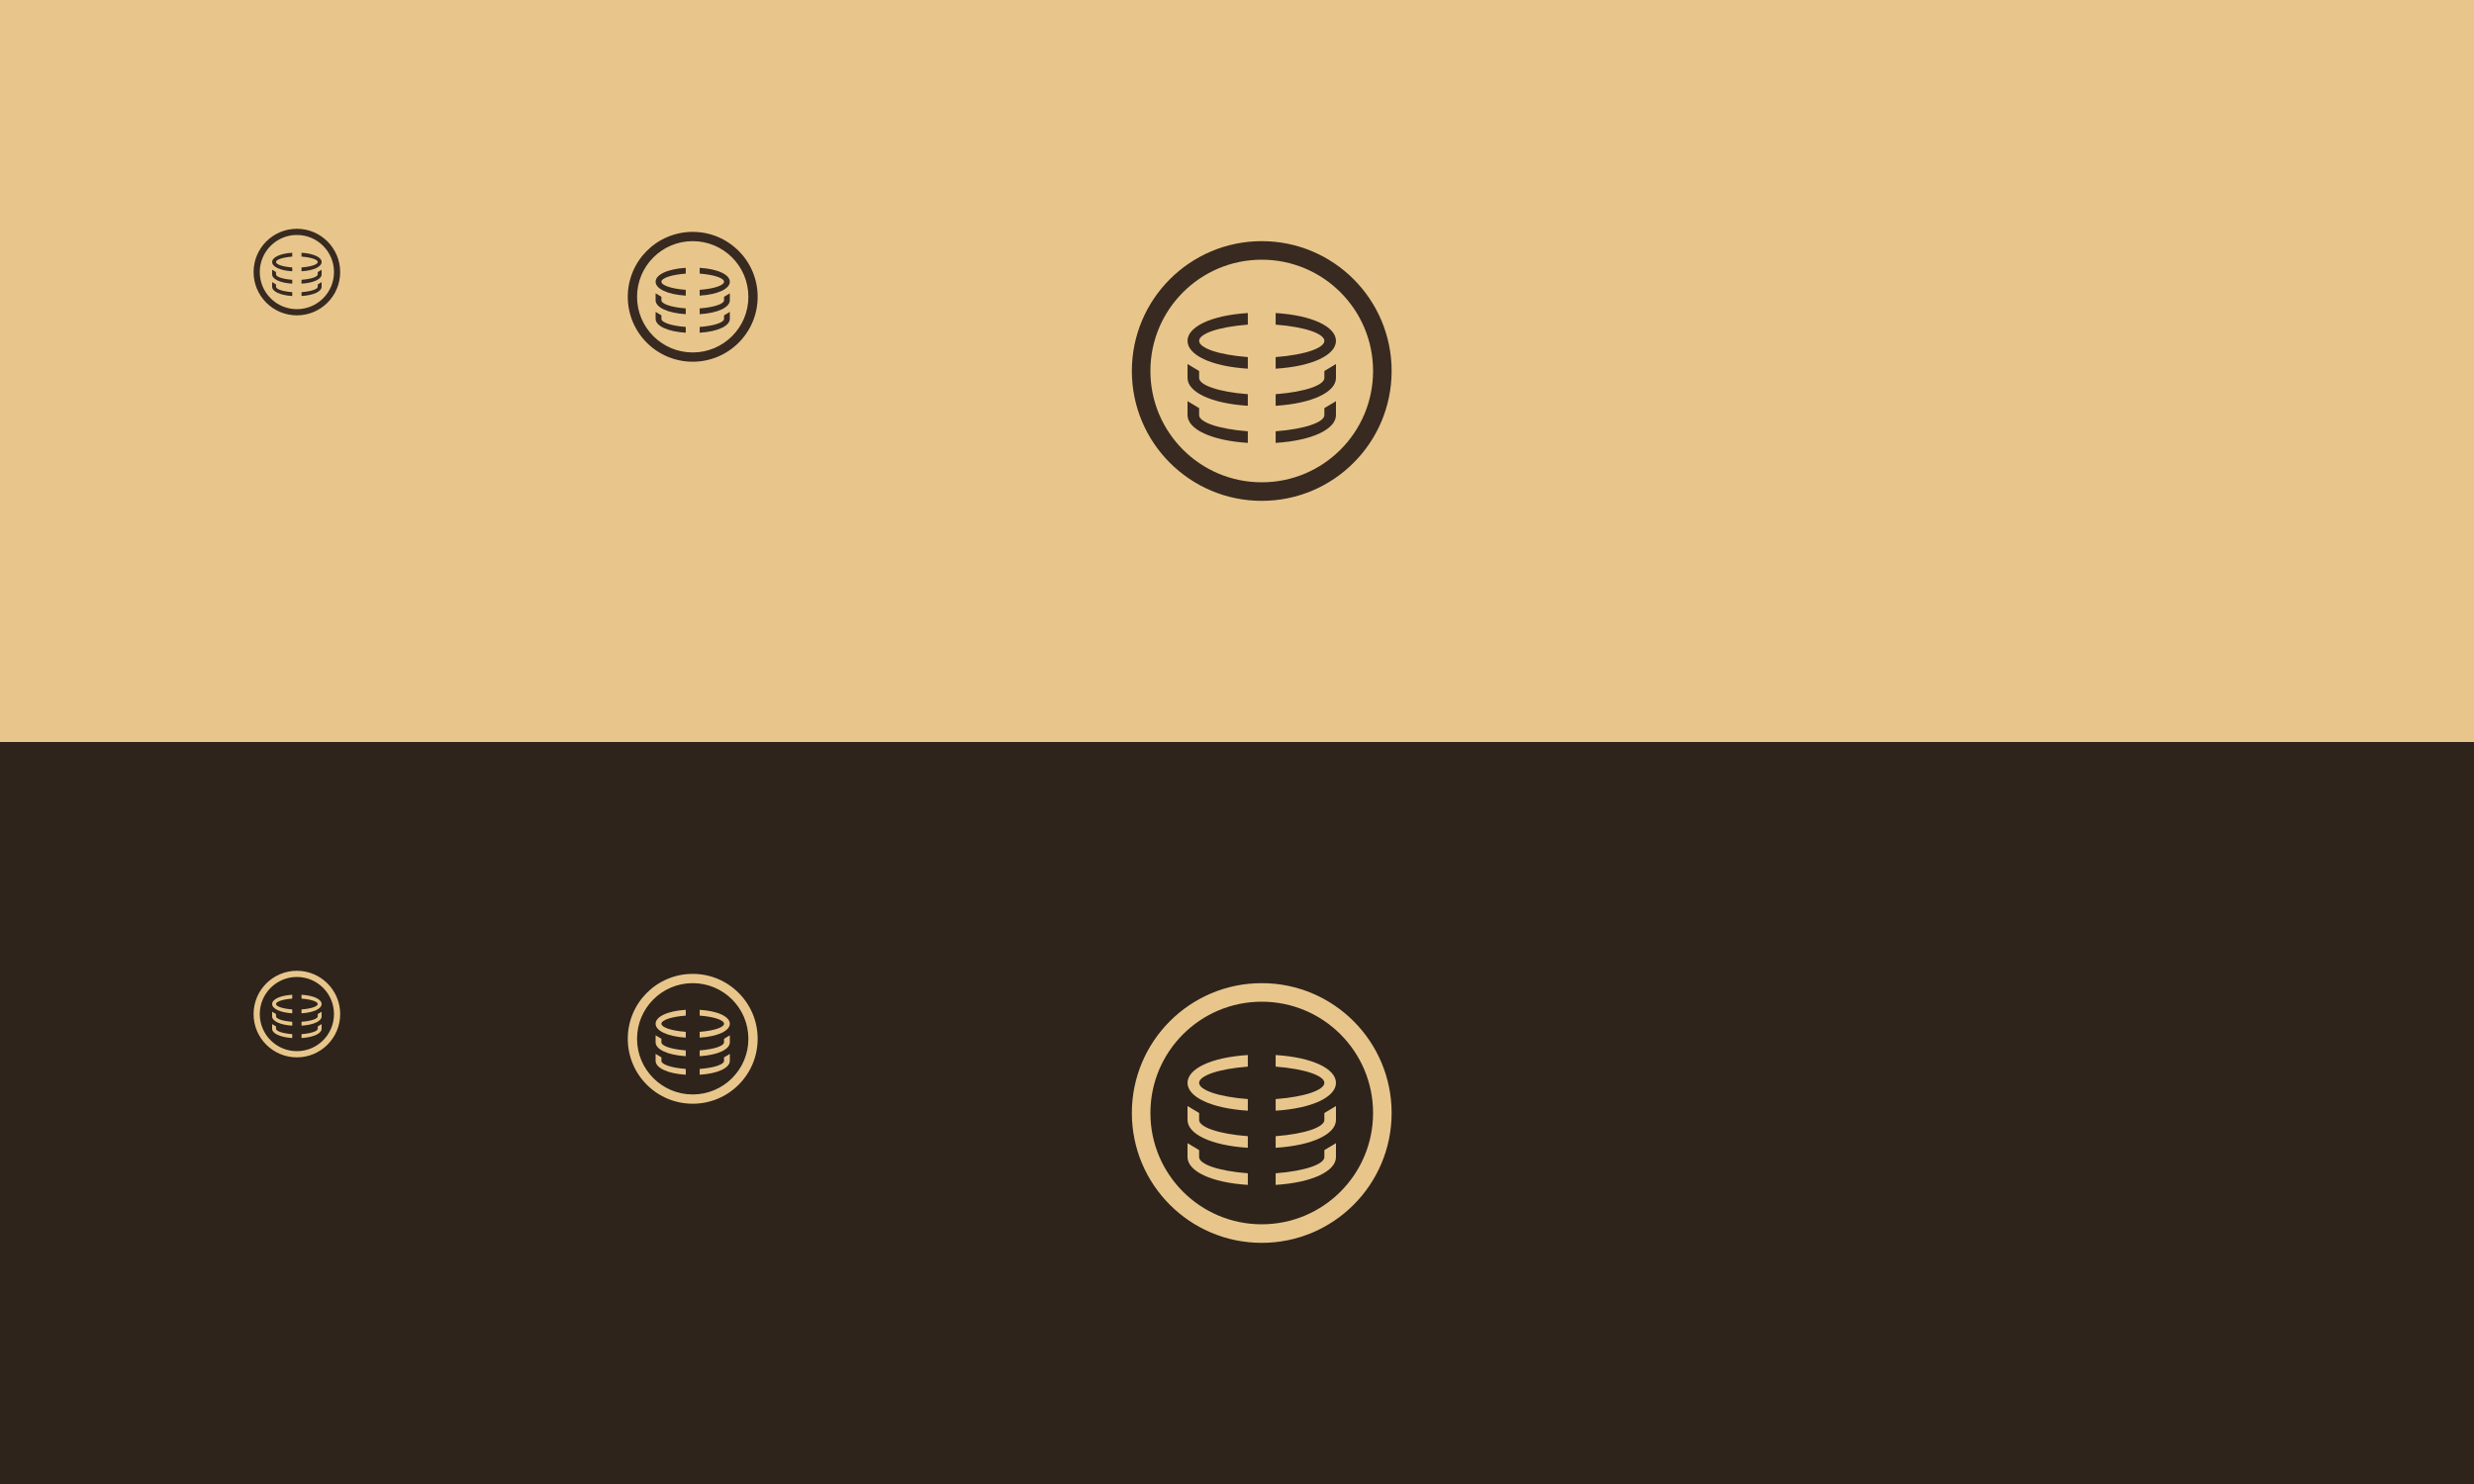
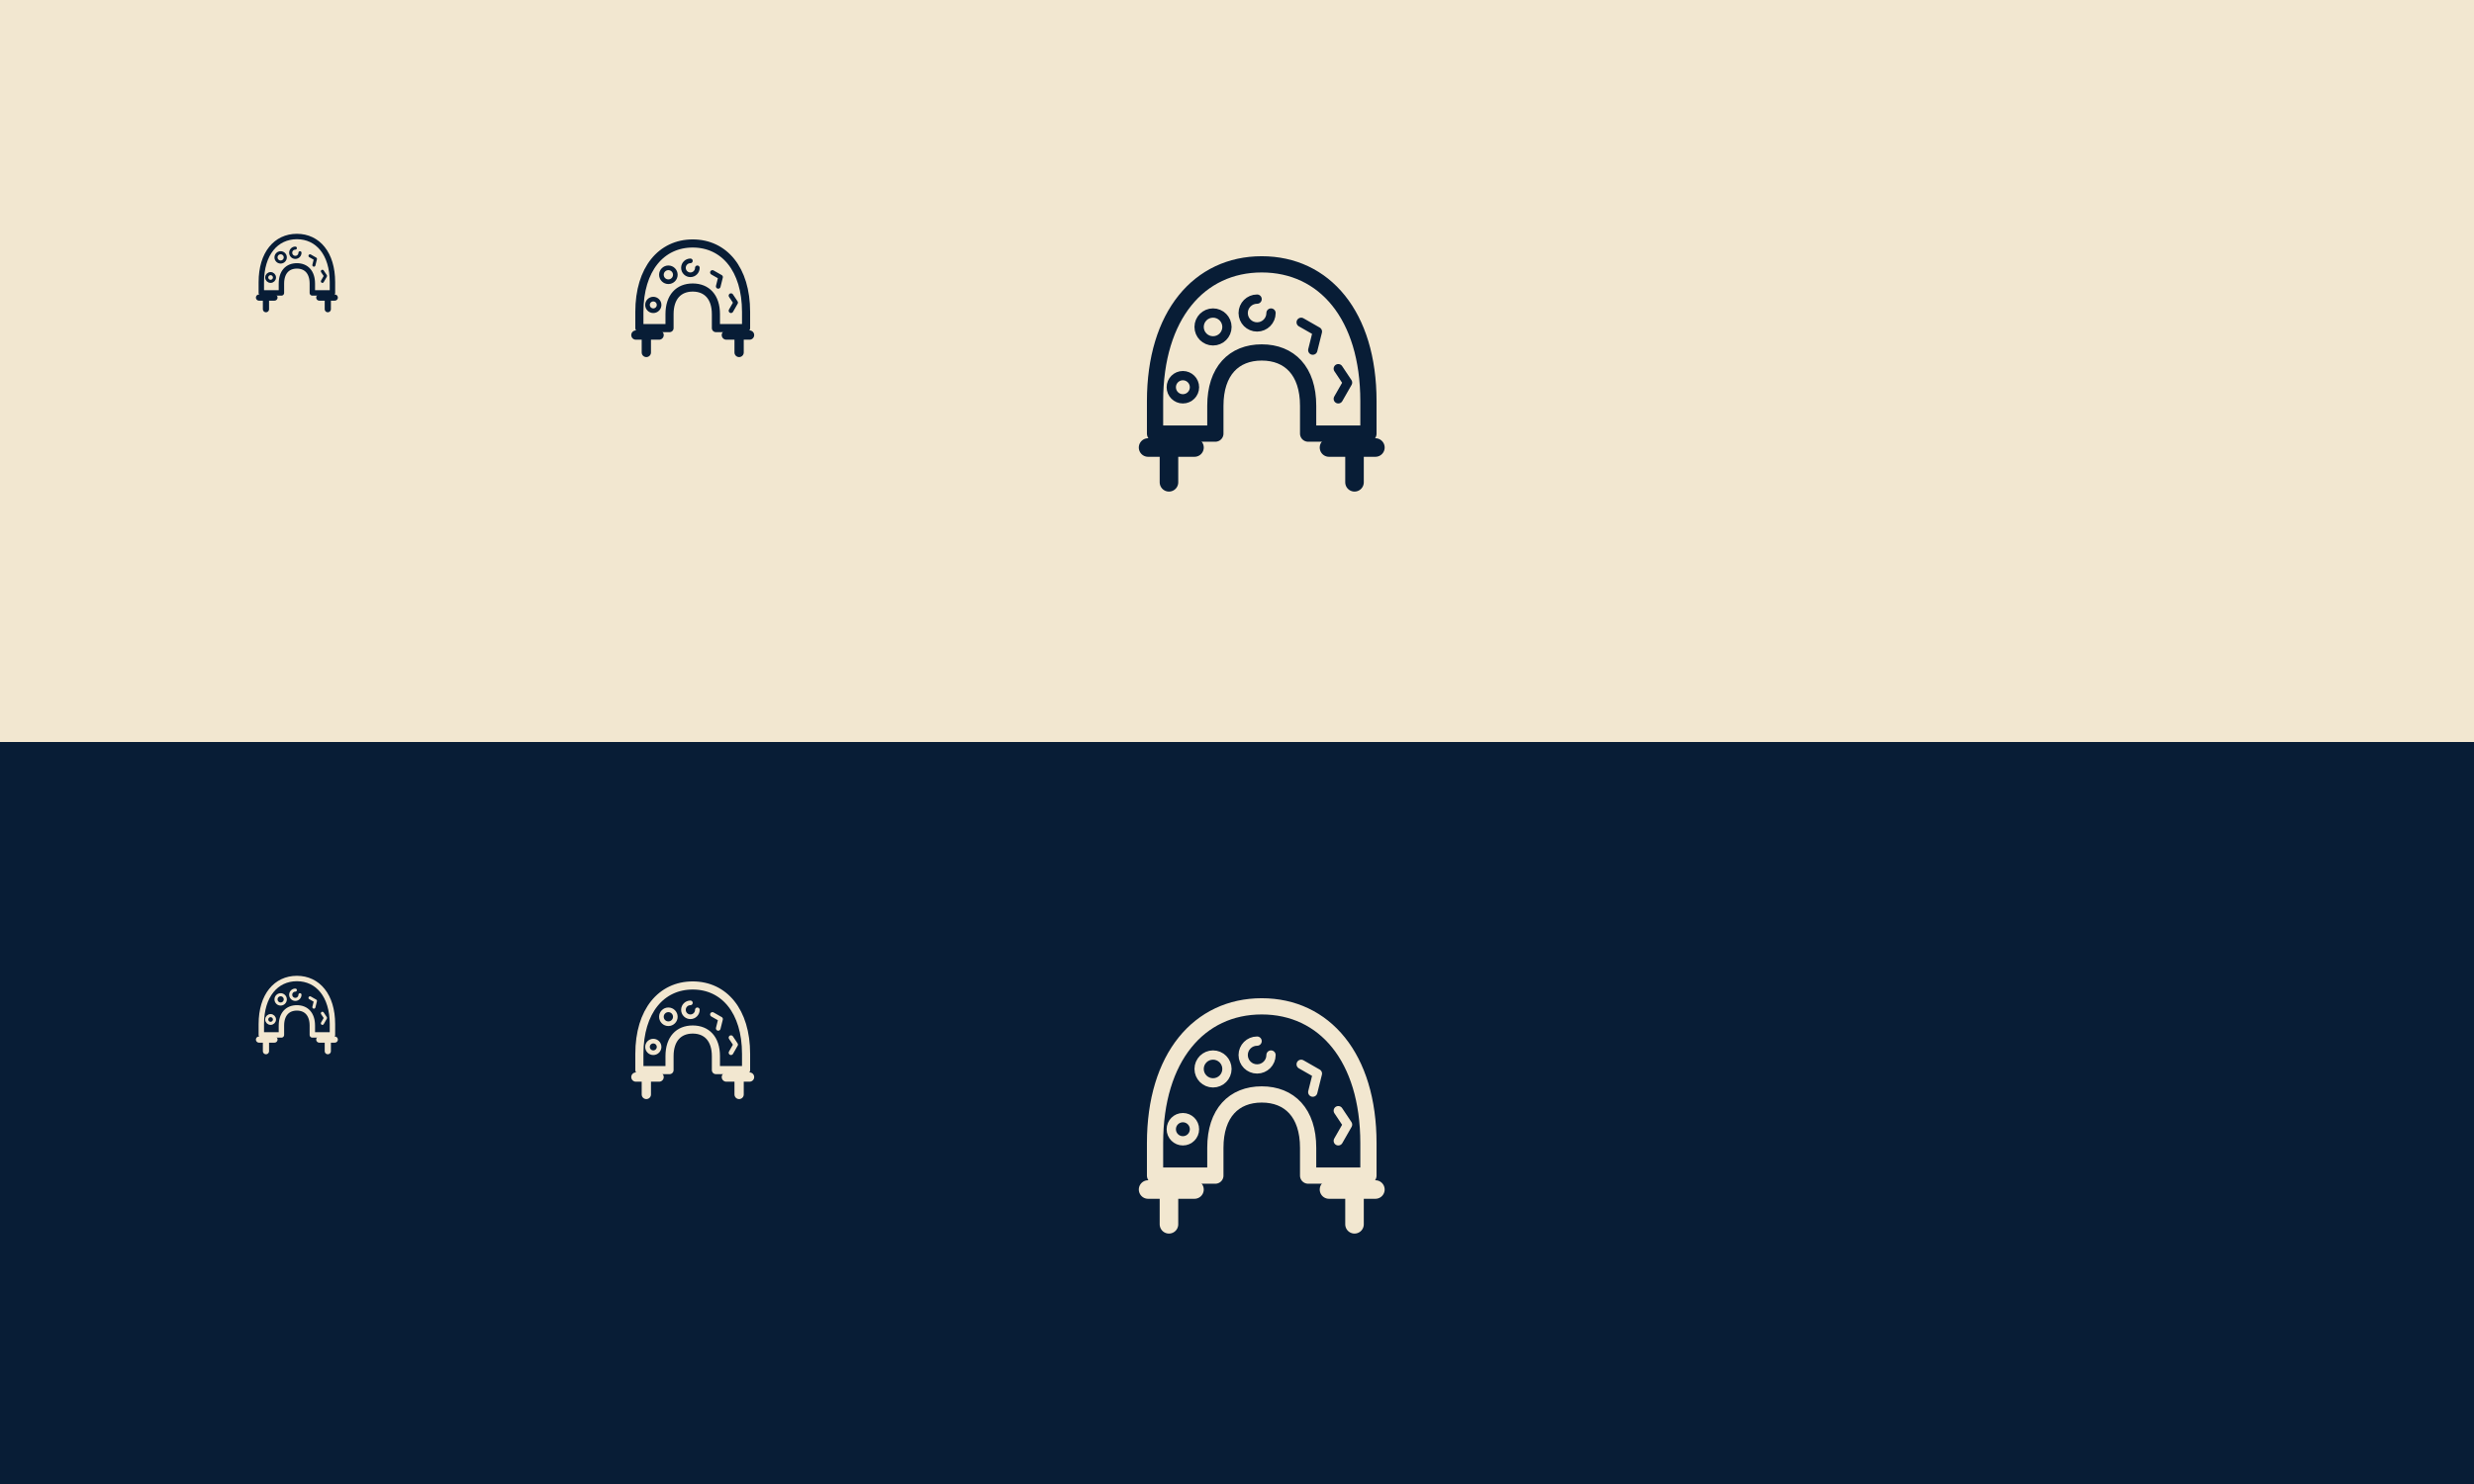
<svg xmlns="http://www.w3.org/2000/svg" width="400" height="240" viewBox="0 0 400 240">
-   <rect width="400" height="120" fill="#E8C68B" />
-   <rect y="120" width="400" height="120" fill="#2E241C" />
+   <rect width="400" height="120" fill="#F2E7D0" />
+   <rect y="120" width="400" height="120" fill="#081D36" />
  <svg width="16" height="16" viewBox="0 0 128 128" role="img" aria-labelledby="v1-title v1-desc" x="40" y="36">
-     <g fill="#382A20">
-       <path fill-rule="evenodd" d="M64 8 A56 56 0 1 1 64 120 A56 56 0 1 1 64 8 Z M64 16 A48 48 0 1 0 64 112 A48 48 0 1 0 64 16 Z" />
-       <path d="M58 39 C42 40 32 45 32 51 C32 57 42 62 58 63 V58 C45 57 37 54 37 51 C37 48 45 45 58 44 Z M70 39 V44 C83 45 91 48 91 51 C91 54 83 57 70 58 V63 C86 62 96 57 96 51 C96 45 86 40 70 39 Z" />
-       <path d="M32 61 V67 C32 73 42 78 58 79 V74 C45 73 37 70 37 67 V64 Z M91 64 V67 C91 70 83 73 70 74 V79 C86 78 96 73 96 67 V61 Z" />
-       <path d="M32 77 V83 C32 89 42 94 58 95 V90 C45 89 37 86 37 83 V80 Z M91 80 V83 C91 86 83 89 70 90 V95 C86 94 96 89 96 83 V77 Z" />
+     <g fill="none" stroke="#081D36" stroke-linecap="round" stroke-linejoin="round">
+       <path d="M18 91 V77 C18 40 37 18 64 18 C91 18 110 40 110 77 V91 H84 V79 C84 64 76 56 64 56 C52 56 44 64 44 79 V91 Z" stroke-width="7" />
+       <path d="M15 97 H35 M93 97 H113 M24 99 V112 M104 99 V112" stroke-width="8" />
+       <circle cx="43" cy="45" r="6" stroke-width="4" />
+       <circle cx="30" cy="71" r="5" stroke-width="4" />
+       <path d="M62 33 A6 6 0 1 0 68 39 M81 43 L88 47 L86 55 M97 63 L101 69 L97 76" stroke-width="4" />
    </g>
  </svg>
  <svg width="24" height="24" viewBox="0 0 128 128" role="img" aria-labelledby="v2-title v2-desc" x="100" y="36">
-     <g fill="#382A20">
-       <path fill-rule="evenodd" d="M64 8 A56 56 0 1 1 64 120 A56 56 0 1 1 64 8 Z M64 16 A48 48 0 1 0 64 112 A48 48 0 1 0 64 16 Z" />
-       <path d="M58 39 C42 40 32 45 32 51 C32 57 42 62 58 63 V58 C45 57 37 54 37 51 C37 48 45 45 58 44 Z M70 39 V44 C83 45 91 48 91 51 C91 54 83 57 70 58 V63 C86 62 96 57 96 51 C96 45 86 40 70 39 Z" />
-       <path d="M32 61 V67 C32 73 42 78 58 79 V74 C45 73 37 70 37 67 V64 Z M91 64 V67 C91 70 83 73 70 74 V79 C86 78 96 73 96 67 V61 Z" />
-       <path d="M32 77 V83 C32 89 42 94 58 95 V90 C45 89 37 86 37 83 V80 Z M91 80 V83 C91 86 83 89 70 90 V95 C86 94 96 89 96 83 V77 Z" />
+     <g fill="none" stroke="#081D36" stroke-linecap="round" stroke-linejoin="round">
+       <path d="M18 91 V77 C18 40 37 18 64 18 C91 18 110 40 110 77 V91 H84 V79 C84 64 76 56 64 56 C52 56 44 64 44 79 V91 Z" stroke-width="7" />
+       <path d="M15 97 H35 M93 97 H113 M24 99 V112 M104 99 V112" stroke-width="8" />
+       <circle cx="43" cy="45" r="6" stroke-width="4" />
+       <circle cx="30" cy="71" r="5" stroke-width="4" />
+       <path d="M62 33 A6 6 0 1 0 68 39 M81 43 L88 47 L86 55 M97 63 L101 69 L97 76" stroke-width="4" />
    </g>
  </svg>
  <svg width="48" height="48" viewBox="0 0 128 128" role="img" aria-labelledby="v3-title v3-desc" x="180" y="36">
-     <g fill="#382A20">
-       <path fill-rule="evenodd" d="M64 8 A56 56 0 1 1 64 120 A56 56 0 1 1 64 8 Z M64 16 A48 48 0 1 0 64 112 A48 48 0 1 0 64 16 Z" />
-       <path d="M58 39 C42 40 32 45 32 51 C32 57 42 62 58 63 V58 C45 57 37 54 37 51 C37 48 45 45 58 44 Z M70 39 V44 C83 45 91 48 91 51 C91 54 83 57 70 58 V63 C86 62 96 57 96 51 C96 45 86 40 70 39 Z" />
-       <path d="M32 61 V67 C32 73 42 78 58 79 V74 C45 73 37 70 37 67 V64 Z M91 64 V67 C91 70 83 73 70 74 V79 C86 78 96 73 96 67 V61 Z" />
-       <path d="M32 77 V83 C32 89 42 94 58 95 V90 C45 89 37 86 37 83 V80 Z M91 80 V83 C91 86 83 89 70 90 V95 C86 94 96 89 96 83 V77 Z" />
+     <g fill="none" stroke="#081D36" stroke-linecap="round" stroke-linejoin="round">
+       <path d="M18 91 V77 C18 40 37 18 64 18 C91 18 110 40 110 77 V91 H84 V79 C84 64 76 56 64 56 C52 56 44 64 44 79 V91 Z" stroke-width="7" />
+       <path d="M15 97 H35 M93 97 H113 M24 99 V112 M104 99 V112" stroke-width="8" />
+       <circle cx="43" cy="45" r="6" stroke-width="4" />
+       <circle cx="30" cy="71" r="5" stroke-width="4" />
+       <path d="M62 33 A6 6 0 1 0 68 39 M81 43 L88 47 L86 55 M97 63 L101 69 L97 76" stroke-width="4" />
    </g>
  </svg>
  <svg width="16" height="16" viewBox="0 0 128 128" role="img" aria-labelledby="v4-title v4-desc" x="40" y="156">
-     <g fill="#E8C68B">
-       <path fill-rule="evenodd" d="M64 8 A56 56 0 1 1 64 120 A56 56 0 1 1 64 8 Z M64 16 A48 48 0 1 0 64 112 A48 48 0 1 0 64 16 Z" />
-       <path d="M58 39 C42 40 32 45 32 51 C32 57 42 62 58 63 V58 C45 57 37 54 37 51 C37 48 45 45 58 44 Z M70 39 V44 C83 45 91 48 91 51 C91 54 83 57 70 58 V63 C86 62 96 57 96 51 C96 45 86 40 70 39 Z" />
-       <path d="M32 61 V67 C32 73 42 78 58 79 V74 C45 73 37 70 37 67 V64 Z M91 64 V67 C91 70 83 73 70 74 V79 C86 78 96 73 96 67 V61 Z" />
-       <path d="M32 77 V83 C32 89 42 94 58 95 V90 C45 89 37 86 37 83 V80 Z M91 80 V83 C91 86 83 89 70 90 V95 C86 94 96 89 96 83 V77 Z" />
+     <g fill="none" stroke="#F2E7D0" stroke-linecap="round" stroke-linejoin="round">
+       <path d="M18 91 V77 C18 40 37 18 64 18 C91 18 110 40 110 77 V91 H84 V79 C84 64 76 56 64 56 C52 56 44 64 44 79 V91 Z" stroke-width="7" />
+       <path d="M15 97 H35 M93 97 H113 M24 99 V112 M104 99 V112" stroke-width="8" />
+       <circle cx="43" cy="45" r="6" stroke-width="4" />
+       <circle cx="30" cy="71" r="5" stroke-width="4" />
+       <path d="M62 33 A6 6 0 1 0 68 39 M81 43 L88 47 L86 55 M97 63 L101 69 L97 76" stroke-width="4" />
    </g>
  </svg>
  <svg width="24" height="24" viewBox="0 0 128 128" role="img" aria-labelledby="v5-title v5-desc" x="100" y="156">
-     <g fill="#E8C68B">
-       <path fill-rule="evenodd" d="M64 8 A56 56 0 1 1 64 120 A56 56 0 1 1 64 8 Z M64 16 A48 48 0 1 0 64 112 A48 48 0 1 0 64 16 Z" />
-       <path d="M58 39 C42 40 32 45 32 51 C32 57 42 62 58 63 V58 C45 57 37 54 37 51 C37 48 45 45 58 44 Z M70 39 V44 C83 45 91 48 91 51 C91 54 83 57 70 58 V63 C86 62 96 57 96 51 C96 45 86 40 70 39 Z" />
-       <path d="M32 61 V67 C32 73 42 78 58 79 V74 C45 73 37 70 37 67 V64 Z M91 64 V67 C91 70 83 73 70 74 V79 C86 78 96 73 96 67 V61 Z" />
-       <path d="M32 77 V83 C32 89 42 94 58 95 V90 C45 89 37 86 37 83 V80 Z M91 80 V83 C91 86 83 89 70 90 V95 C86 94 96 89 96 83 V77 Z" />
+     <g fill="none" stroke="#F2E7D0" stroke-linecap="round" stroke-linejoin="round">
+       <path d="M18 91 V77 C18 40 37 18 64 18 C91 18 110 40 110 77 V91 H84 V79 C84 64 76 56 64 56 C52 56 44 64 44 79 V91 Z" stroke-width="7" />
+       <path d="M15 97 H35 M93 97 H113 M24 99 V112 M104 99 V112" stroke-width="8" />
+       <circle cx="43" cy="45" r="6" stroke-width="4" />
+       <circle cx="30" cy="71" r="5" stroke-width="4" />
+       <path d="M62 33 A6 6 0 1 0 68 39 M81 43 L88 47 L86 55 M97 63 L101 69 L97 76" stroke-width="4" />
    </g>
  </svg>
  <svg width="48" height="48" viewBox="0 0 128 128" role="img" aria-labelledby="v6-title v6-desc" x="180" y="156">
-     <g fill="#E8C68B">
-       <path fill-rule="evenodd" d="M64 8 A56 56 0 1 1 64 120 A56 56 0 1 1 64 8 Z M64 16 A48 48 0 1 0 64 112 A48 48 0 1 0 64 16 Z" />
-       <path d="M58 39 C42 40 32 45 32 51 C32 57 42 62 58 63 V58 C45 57 37 54 37 51 C37 48 45 45 58 44 Z M70 39 V44 C83 45 91 48 91 51 C91 54 83 57 70 58 V63 C86 62 96 57 96 51 C96 45 86 40 70 39 Z" />
-       <path d="M32 61 V67 C32 73 42 78 58 79 V74 C45 73 37 70 37 67 V64 Z M91 64 V67 C91 70 83 73 70 74 V79 C86 78 96 73 96 67 V61 Z" />
-       <path d="M32 77 V83 C32 89 42 94 58 95 V90 C45 89 37 86 37 83 V80 Z M91 80 V83 C91 86 83 89 70 90 V95 C86 94 96 89 96 83 V77 Z" />
+     <g fill="none" stroke="#F2E7D0" stroke-linecap="round" stroke-linejoin="round">
+       <path d="M18 91 V77 C18 40 37 18 64 18 C91 18 110 40 110 77 V91 H84 V79 C84 64 76 56 64 56 C52 56 44 64 44 79 V91 Z" stroke-width="7" />
+       <path d="M15 97 H35 M93 97 H113 M24 99 V112 M104 99 V112" stroke-width="8" />
+       <circle cx="43" cy="45" r="6" stroke-width="4" />
+       <circle cx="30" cy="71" r="5" stroke-width="4" />
+       <path d="M62 33 A6 6 0 1 0 68 39 M81 43 L88 47 L86 55 M97 63 L101 69 L97 76" stroke-width="4" />
    </g>
  </svg>
</svg>
